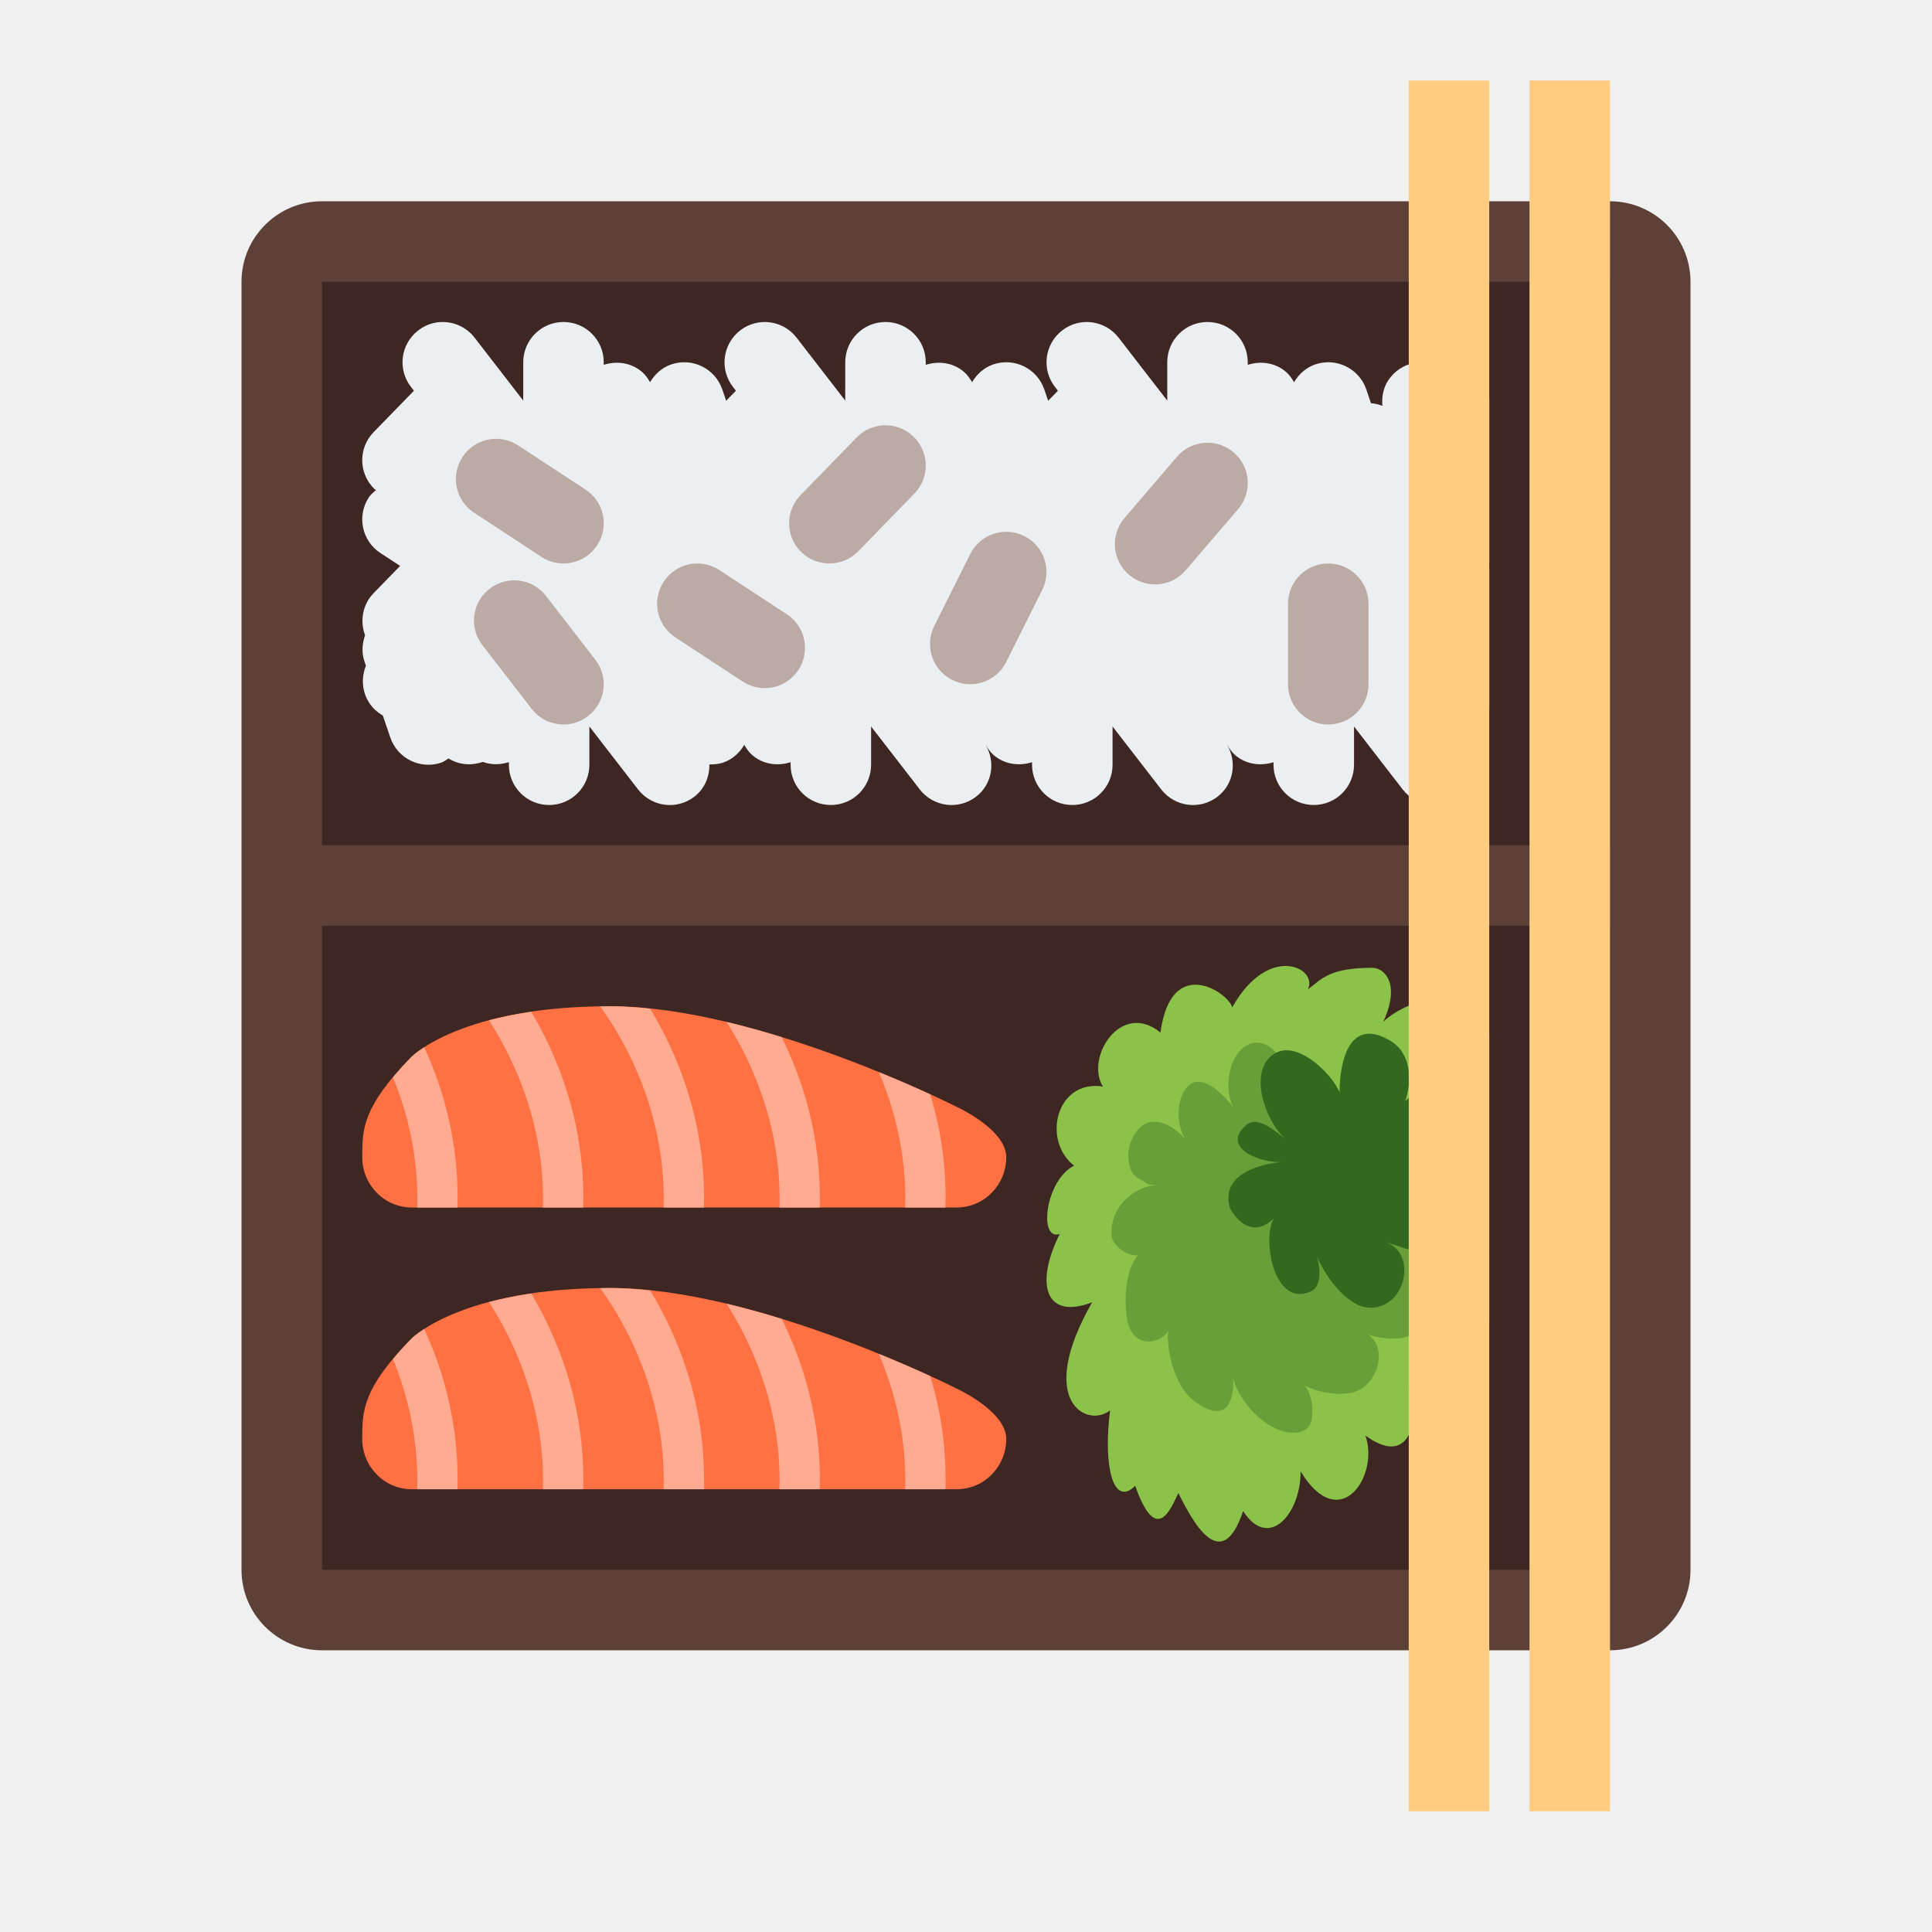
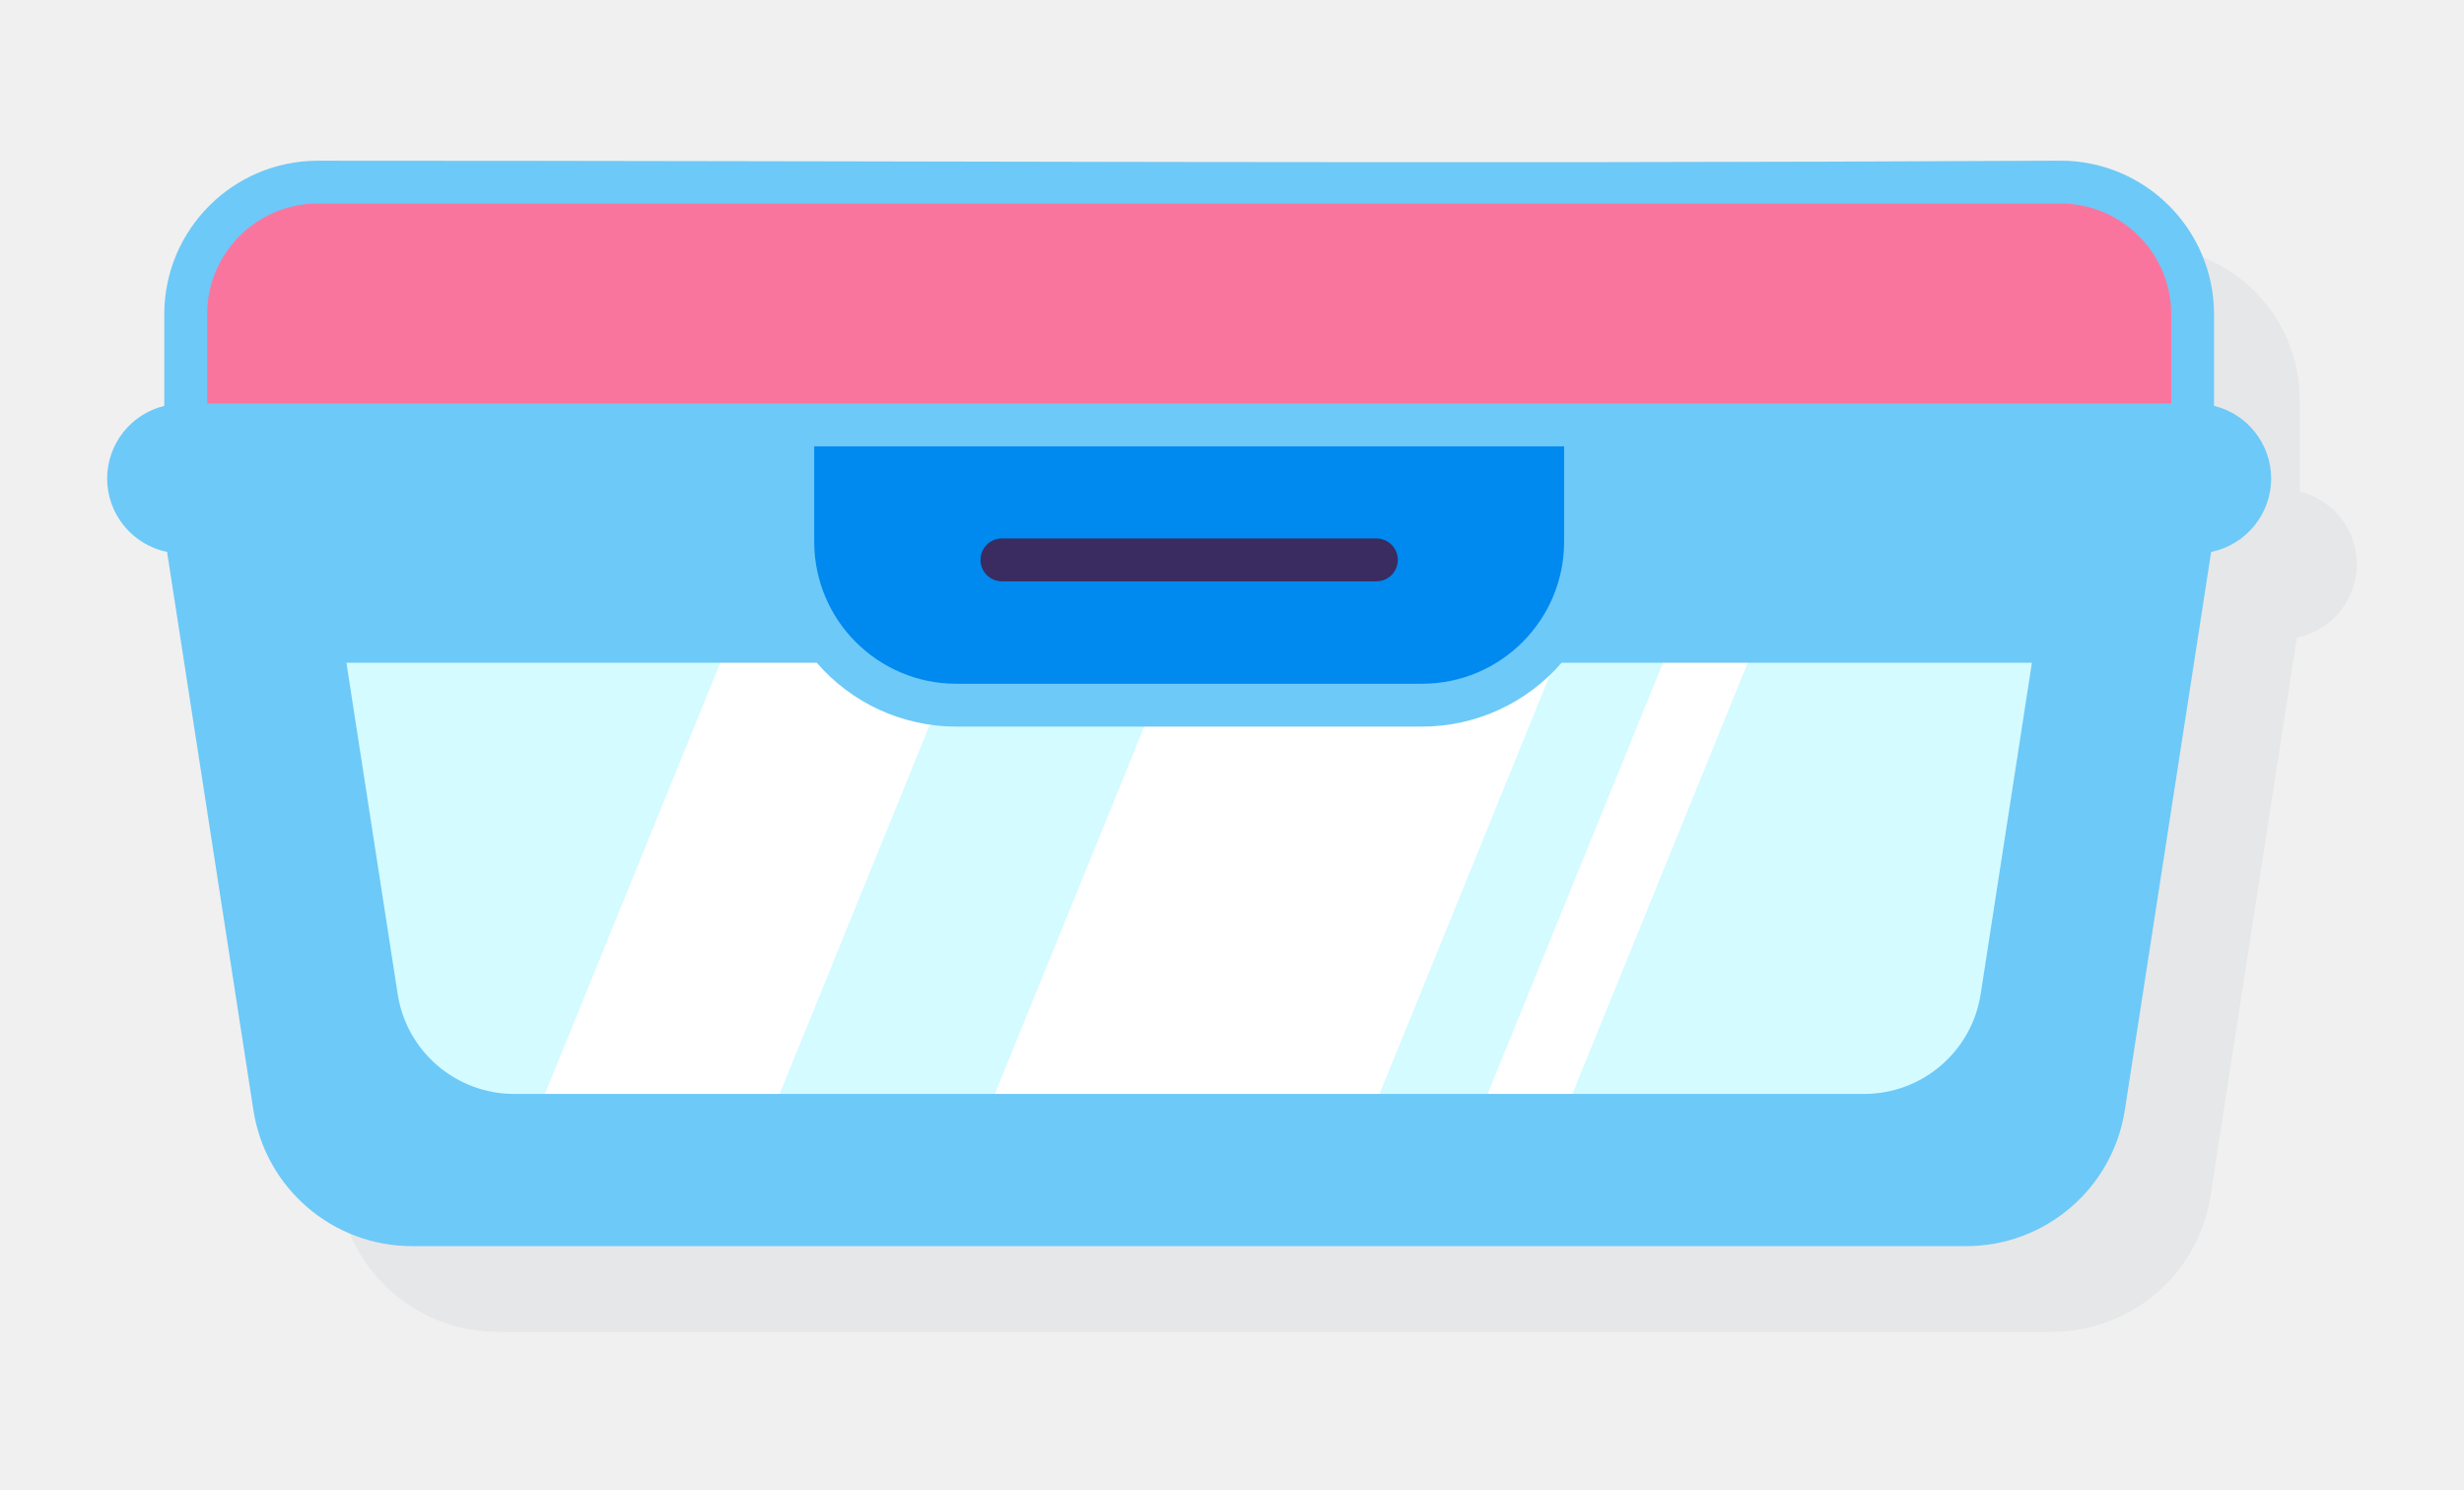
- <svg xmlns="http://www.w3.org/2000/svg" viewBox="0 0 48 48" width="96px" height="96px">
-   <path fill="#5D4037" d="M42,39.001c0,1.104-0.896,2-2,2H8c-1.104,0-2-0.896-2-2v-32c0-1.104,0.896-2,2-2h32c1.104,0,2,0.896,2,2V39.001z" />
-   <path fill="#3E2723" d="M8 7.001H40V21.001H8zM8 23.001H40V39.001H8z" />
-   <path fill="#ECEFF1" d="M36.358,18.293L37,17.633v-3.497l-0.08-0.053L37,14.001v-4.1l-1.126-0.737c-0.463-0.303-1.081-0.176-1.384,0.287c-0.128,0.195-0.162,0.417-0.145,0.632c-0.094-0.035-0.187-0.06-0.283-0.065L33.947,9.68c-0.177-0.523-0.744-0.804-1.268-0.627c-0.235,0.08-0.411,0.245-0.528,0.443c-0.055-0.092-0.114-0.182-0.199-0.255C31.679,9.006,31.319,8.963,31,9.064V9c0-0.552-0.447-1-1-1s-1,0.448-1,1v0.953l-1.209-1.564c-0.338-0.437-0.965-0.518-1.401-0.18c-0.438,0.339-0.519,0.967-0.18,1.403l0.074,0.096l-0.243,0.249L25.947,9.68c-0.177-0.523-0.744-0.804-1.268-0.627c-0.235,0.08-0.411,0.245-0.528,0.443c-0.055-0.092-0.114-0.182-0.199-0.255C23.679,9.006,23.319,8.963,23,9.064V9c0-0.552-0.447-1-1-1s-1,0.448-1,1v0.953l-1.209-1.564c-0.338-0.437-0.965-0.518-1.401-0.18c-0.438,0.339-0.519,0.967-0.18,1.403l0.074,0.096l-0.243,0.249L17.947,9.68c-0.177-0.523-0.744-0.804-1.268-0.627c-0.235,0.08-0.411,0.245-0.528,0.443c-0.055-0.092-0.114-0.182-0.199-0.255C15.679,9.006,15.319,8.963,15,9.064V9c0-0.552-0.447-1-1-1s-1,0.448-1,1v0.953l-1.209-1.564c-0.338-0.437-0.965-0.518-1.401-0.18c-0.438,0.339-0.519,0.967-0.18,1.403l0.074,0.096l-1.001,1.028c-0.386,0.396-0.376,1.029,0.02,1.414c0.012,0.012,0.027,0.015,0.039,0.025c-0.063,0.057-0.129,0.107-0.178,0.181c-0.304,0.463-0.174,1.083,0.289,1.385l0.488,0.319l-0.658,0.676c-0.279,0.287-0.344,0.696-0.213,1.047C9,15.986,8.979,16.209,9.053,16.428l0.038,0.111c-0.174,0.434-0.043,0.938,0.362,1.202l0.059,0.038l0.184,0.541c0.177,0.523,0.744,0.805,1.268,0.627c0.068-0.023,0.119-0.068,0.179-0.104c0.268,0.167,0.577,0.182,0.854,0.086c0.211,0.079,0.436,0.073,0.646,0.006V19c0,0.553,0.447,1,1,1s1-0.447,1-1v-0.951l1.209,1.563c0.338,0.438,0.965,0.518,1.401,0.18c0.258-0.199,0.375-0.498,0.372-0.801c0.112,0.002,0.226-0.005,0.338-0.043c0.234-0.08,0.411-0.245,0.528-0.442c0.055,0.092,0.114,0.182,0.199,0.255c0.273,0.234,0.633,0.277,0.952,0.176V19c0,0.553,0.447,1,1,1s1-0.447,1-1v-0.951l1.209,1.563c0.338,0.438,0.965,0.518,1.401,0.18c0.402-0.311,0.485-0.859,0.237-1.285c0.001,0,0.001-0.001,0.001-0.001c0.055,0.092,0.114,0.182,0.199,0.255c0.273,0.234,0.633,0.277,0.952,0.176V19c0,0.553,0.447,1,1,1s1-0.447,1-1v-0.951l1.209,1.563c0.338,0.438,0.965,0.518,1.401,0.18c0.402-0.311,0.485-0.859,0.237-1.285c0.001,0,0.001-0.001,0.001-0.001c0.055,0.092,0.114,0.182,0.199,0.255c0.273,0.234,0.633,0.277,0.952,0.176V19c0,0.553,0.447,1,1,1s1-0.447,1-1v-0.951l1.209,1.563c0.338,0.438,0.965,0.518,1.401,0.18c0.438-0.338,0.519-0.967,0.18-1.402L36.358,18.293z M32,14.943l-0.006-0.006c0.002-0.001,0.004-0.002,0.006-0.002V14.943z" />
-   <path fill="#8BC34A" d="M37,32.768v-1.698c-0.016-0.019-0.023-0.034-0.04-0.053c0.012,0.011,0.027,0.015,0.04,0.024v-5.336c-0.234,0-0.44,0.016-0.576,0.039c0.179-0.179,0.179-0.626-0.089-0.805c-0.627-0.356-1.609,0.09-1.967,0.447c0.448-0.982,0-1.341-0.268-1.341c-1.071,0-1.249,0.268-1.607,0.537c0.267-0.537-0.982-1.161-1.878,0.446c-0.088-0.357-1.517-1.341-1.784,0.625c-0.983-0.804-1.876,0.626-1.43,1.341c-1.162-0.178-1.52,1.34-0.715,1.967c-0.715,0.357-0.895,1.877-0.357,1.697c-0.626,1.251-0.357,2.145,0.805,1.697c-1.431,2.505-0.091,3.129,0.445,2.684c-0.178,1.43,0.09,2.411,0.625,1.876c0.535,1.519,0.895,0.535,1.072,0.18c0.357,0.714,1.071,2.055,1.609,0.446c0.625,0.983,1.429,0.088,1.429-0.984c0.981,1.609,1.964,0.09,1.608-0.893c1.339,0.982,1.339-0.983,1.071-1.252c1.876,0.982,1.966-1.252,1.43-1.697C36.634,32.8,36.831,32.81,37,32.768z" />
-   <path fill="#689F38" d="M28.716,29.437c-0.611,0.077-1.15,0.597-1.099,1.262c0.028,0.346,0.72,0.724,0.894,0.304c-0.566,0.255-0.589,1.243-0.513,1.751c0.053,0.345,0.263,0.633,0.646,0.564c0.438-0.077,0.477-0.493,0.557-0.848c-0.4,0.59-0.101,1.849,0.408,2.288c0.177,0.154,0.572,0.411,0.807,0.247c0.222-0.156,0.266-0.659,0.188-0.891c0.101,0.608,0.72,1.323,1.327,1.458c0.256,0.056,0.572,0.026,0.649-0.265c0.072-0.27,0.009-0.862-0.304-0.973c0.3,0.241,0.955,0.355,1.327,0.262c0.695-0.176,0.968-1.329,0.155-1.546c0.297,0.188,0.963,0.29,1.281,0.124c0.44-0.23,0.469-1.477-0.129-1.347c0.451,0.258,1.02-0.169,1.247-0.53c0.364-0.577,0.654-1.896-0.405-1.922c0.595-0.005-3.967-3.155-3.807-2.691c-0.037-0.414-0.482-0.957-0.951-0.723c-0.51,0.256-0.627,1.272-0.266,1.659c-0.209-0.292-0.884-1.089-1.264-0.576c-0.32,0.433-0.21,1.249,0.238,1.537c-0.278-0.313-0.61-0.746-1.092-0.709c-0.269,0.021-0.479,0.342-0.546,0.59c-0.053,0.195-0.042,0.514,0.08,0.691c0.089,0.13,0.314,0.204,0.387,0.282" />
-   <path fill="#33691E" d="M30.556,30.013c0.256,0.467,0.672,0.67,1.093,0.258c-0.298,0.474-0.015,2.237,0.921,1.814c0.307-0.14,0.224-0.734,0.102-0.961c0.182,0.453,0.762,1.387,1.4,1.367c0.875-0.028,1.133-1.364,0.358-1.629c0.671,0.201,1.511,0.619,2.11,0.005c0.718-0.735,0.212-1.974-0.648-2.281c0.719,0.323,1.279-0.409,0.922-1.052c-0.428-0.771-1.293-0.768-1.902-0.176c0.17-0.492,0.16-1.184-0.369-1.5c-1.025-0.615-1.259,0.519-1.262,1.281c-0.158-0.41-1.004-1.291-1.585-0.979c-0.7,0.378-0.305,1.638,0.24,2.141c-0.28-0.229-0.702-0.583-0.972-0.351c-0.617,0.528,0.244,0.924,0.854,0.924C31.817,28.875,30.263,28.977,30.556,30.013z" />
-   <path fill="#FFCC80" d="M38 2H40V45H38zM35 2.001H37V45.001H35z" />
-   <path fill="#FF7043" d="M25 28.75c0-.691-1.231-1.25-1.231-1.25S18.846 25 15.154 25s-4.923 1.25-4.923 1.25C9 27.5 9 28.059 9 28.75l0 0C9 29.439 9.55 30 10.231 30h13.537C24.45 30 25 29.439 25 28.75L25 28.75zM25 35.75c0-.691-1.231-1.25-1.231-1.25S18.846 32 15.154 32s-4.923 1.25-4.923 1.25C9 34.5 9 35.059 9 35.75l0 0C9 36.439 9.55 37 10.231 37h13.537C24.45 37 25 36.439 25 35.75L25 35.75z" />
-   <g>
-     <path fill="#BCAAA4" d="M32 15c0-.551.447-1 1-1l0 0c.553 0 1 .449 1 1v2c0 .553-.447 1-1 1l0 0c-.553 0-1-.447-1-1V15zM29.458 14.169c-.358.42-.99.469-1.41.109l0 0c-.42-.359-.468-.99-.108-1.41l1.301-1.52c.358-.418.99-.469 1.41-.107l0 0c.42.359.468.99.108 1.41L29.458 14.169zM24.105 13.765c.246-.494.847-.695 1.342-.447l0 0c.494.246.694.846.447 1.34L25 16.446c-.246.494-.847.695-1.342.447l0 0c-.494-.246-.693-.846-.447-1.34L24.105 13.765zM11.985 16.029c-.338-.436-.259-1.064.18-1.402l0 0c.437-.338 1.064-.258 1.402.18l1.223 1.582c.339.436.259 1.064-.18 1.402l0 0c-.437.338-1.063.258-1.401-.18L11.985 16.029zM21.283 10.869c.384-.396 1.018-.406 1.414-.02l0 0c.396.385.405 1.018.02 1.414l-1.395 1.434c-.385.396-1.018.404-1.415.02l0 0c-.396-.385-.403-1.018-.019-1.414L21.283 10.869zM14.547 12.163c.463.301.593.922.289 1.385l0 0c-.303.461-.922.592-1.385.287l-1.672-1.096c-.463-.303-.592-.922-.289-1.385l0 0c.303-.463.921-.59 1.384-.287L14.547 12.163zM19.547 15.26c.463.301.593.922.289 1.385l0 0c-.303.461-.922.592-1.385.287l-1.672-1.096c-.463-.303-.592-.922-.289-1.385l0 0c.303-.463.921-.59 1.384-.287L19.547 15.26z" />
-   </g>
-   <g>
-     <path fill="#FFAB91" d="M10.365 30h1.001c.046-1.612-.362-2.977-.827-3.982-.211.137-.308.232-.308.232-.185.188-.335.355-.468.516C10.117 27.627 10.402 28.731 10.365 30zM22.488 30h1.001c.03-1.053-.13-2.003-.379-2.813-.328-.15-.763-.342-1.277-.552C22.211 27.514 22.527 28.667 22.488 30zM14.489 30c.062-2.15-.69-3.858-1.291-4.863-.396.059-.744.132-1.051.213.535.819 1.404 2.5 1.341 4.65H14.489zM20.366 30c.05-1.75-.437-3.209-.946-4.233-.446-.138-.906-.267-1.371-.378.537.833 1.379 2.494 1.316 4.611H20.366zM17.489 30c.063-2.205-.729-3.945-1.337-4.939C15.814 25.025 15.479 25 15.154 25c-.085 0-.163.004-.245.005.442.597 1.653 2.473 1.579 4.995H17.489z" />
-     <g>
-       <path fill="#FFAB91" d="M10.365 37h1.001c.046-1.612-.362-2.977-.827-3.982-.211.137-.308.232-.308.232-.185.188-.335.355-.468.516C10.117 34.627 10.402 35.731 10.365 37zM22.488 37h1.001c.03-1.053-.13-2.003-.379-2.813-.328-.15-.763-.342-1.277-.552C22.211 34.514 22.527 35.667 22.488 37zM14.489 37c.062-2.15-.69-3.858-1.291-4.863-.396.059-.744.132-1.051.213.535.819 1.404 2.5 1.341 4.65H14.489zM20.366 37c.05-1.75-.437-3.209-.946-4.233-.446-.138-.906-.267-1.371-.378.537.833 1.379 2.494 1.316 4.611H20.366zM17.489 37c.063-2.205-.729-3.945-1.337-4.939C15.814 32.025 15.479 32 15.154 32c-.085 0-.163.004-.245.005.442.597 1.653 2.473 1.579 4.995H17.489z" />
-     </g>
+ <svg xmlns="http://www.w3.org/2000/svg" height="278.08" viewBox="0 0 115.002 69.52" width="460.008">
+   <path d="M110.002 26.334a3.5 3.5 0 00-2.667-3.389v-4.278a7.175 7.175 0 00-7.167-7.167h-7.313c-11.805-.04-46.15.05-66.708.002h-7.313a7.175 7.175 0 00-7.167 7.167v4.278A3.499 3.499 0 009 26.336a3.507 3.507 0 002.798 3.429l4.024 26.023a7.493 7.493 0 007.444 6.382h72.466a7.492 7.492 0 007.444-6.382l4.024-26.023a3.51 3.51 0 002.802-3.431z" fill="#e6e7e8" />
+   <path d="M8.669 24.834l4.144 26.799a6.533 6.533 0 006.456 5.535h72.466a6.532 6.532 0 006.456-5.535l4.144-26.799z" fill="#6dc9f7" />
+   <path d="M15.002 29.936l2.566 16.595a6.533 6.533 0 006.456 5.535h62.955a6.532 6.532 0 006.456-5.535l2.566-16.595z" fill="#d4fbff" />
+   <path d="M25.024 52.066H35.98l9-22.13H34.024zm53-22.13l-9 22.13h3.956l9-22.13zm-23 0l-9 22.13H63.98l9-22.13z" fill="#fff" />
+   <path d="M96.169 8.501H14.835a6.167 6.167 0 00-6.167 6.167v5.167h93.667v-5.167a6.167 6.167 0 00-6.166-6.167z" fill="#fa759e" />
+   <path d="M102.502 24.834h-94a2.5 2.5 0 110-5h94a2.5 2.5 0 110 5z" fill="#6dc9f7" />
+   <path d="M37.002 19.834v5.458a7.625 7.625 0 007.625 7.625h21.75a7.625 7.625 0 007.625-7.625v-5.458z" fill="#0089ef" />
+   <g fill="#3a2c60">
+     <path d="M106.002 22.334a3.5 3.5 0 00-2.667-3.389v-4.278A7.175 7.175 0 0096.168 7.5c-28.99.159-54.223.002-81.334.002a7.175 7.175 0 00-7.167 7.167v4.278A3.499 3.499 0 005 22.336a3.507 3.507 0 002.798 3.429l4.024 26.022a7.492 7.492 0 007.444 6.382h72.466a7.492 7.492 0 007.444-6.382l4.024-26.022a3.51 3.51 0 002.802-3.431zM83.735 7.501c-60.155 44.667-30.078 22.333 0 0zM9.669 14.667A5.173 5.173 0 0114.836 9.5H96.17a5.173 5.173 0 015.167 5.167v4.167H9.669zm63.333 10.625a6.633 6.633 0 01-6.625 6.625h-21.75a6.633 6.633 0 01-6.625-6.625v-4.458h35zm-28.375 8.625h21.75a8.602 8.602 0 006.507-2.981h21.952l-2.388 15.441a5.504 5.504 0 01-5.468 4.688H24.024a5.503 5.503 0 01-5.468-4.688l-2.388-15.441H38.12a8.602 8.602 0 006.507 2.981zM7.002 22.334c0-.827.673-1.5 1.5-1.5h27.5v3h-27.5c-.827 0-1.5-.672-1.5-1.5zM97.203 51.48a5.504 5.504 0 01-5.468 4.688H19.269a5.503 5.503 0 01-5.468-4.688L9.835 25.834h26.194a8.544 8.544 0 00.791 3.102H15.002a.998.998 0 00-.988 1.153l2.566 16.594a7.492 7.492 0 007.444 6.382h62.955a7.492 7.492 0 007.444-6.382l2.566-16.594a1.003 1.003 0 00-.988-1.153H74.183a8.544 8.544 0 00.791-3.102h26.194zm5.299-27.646h-27.5v-3h27.5c.827 0 1.5.673 1.5 1.5s-.673 1.5-1.5 1.5z" fill="#6dc9f7" />
+     <path d="M46.763 27.136h17.478a1 1 0 000-2H46.763a1 1 0 000 2z" />
  </g>
</svg>
